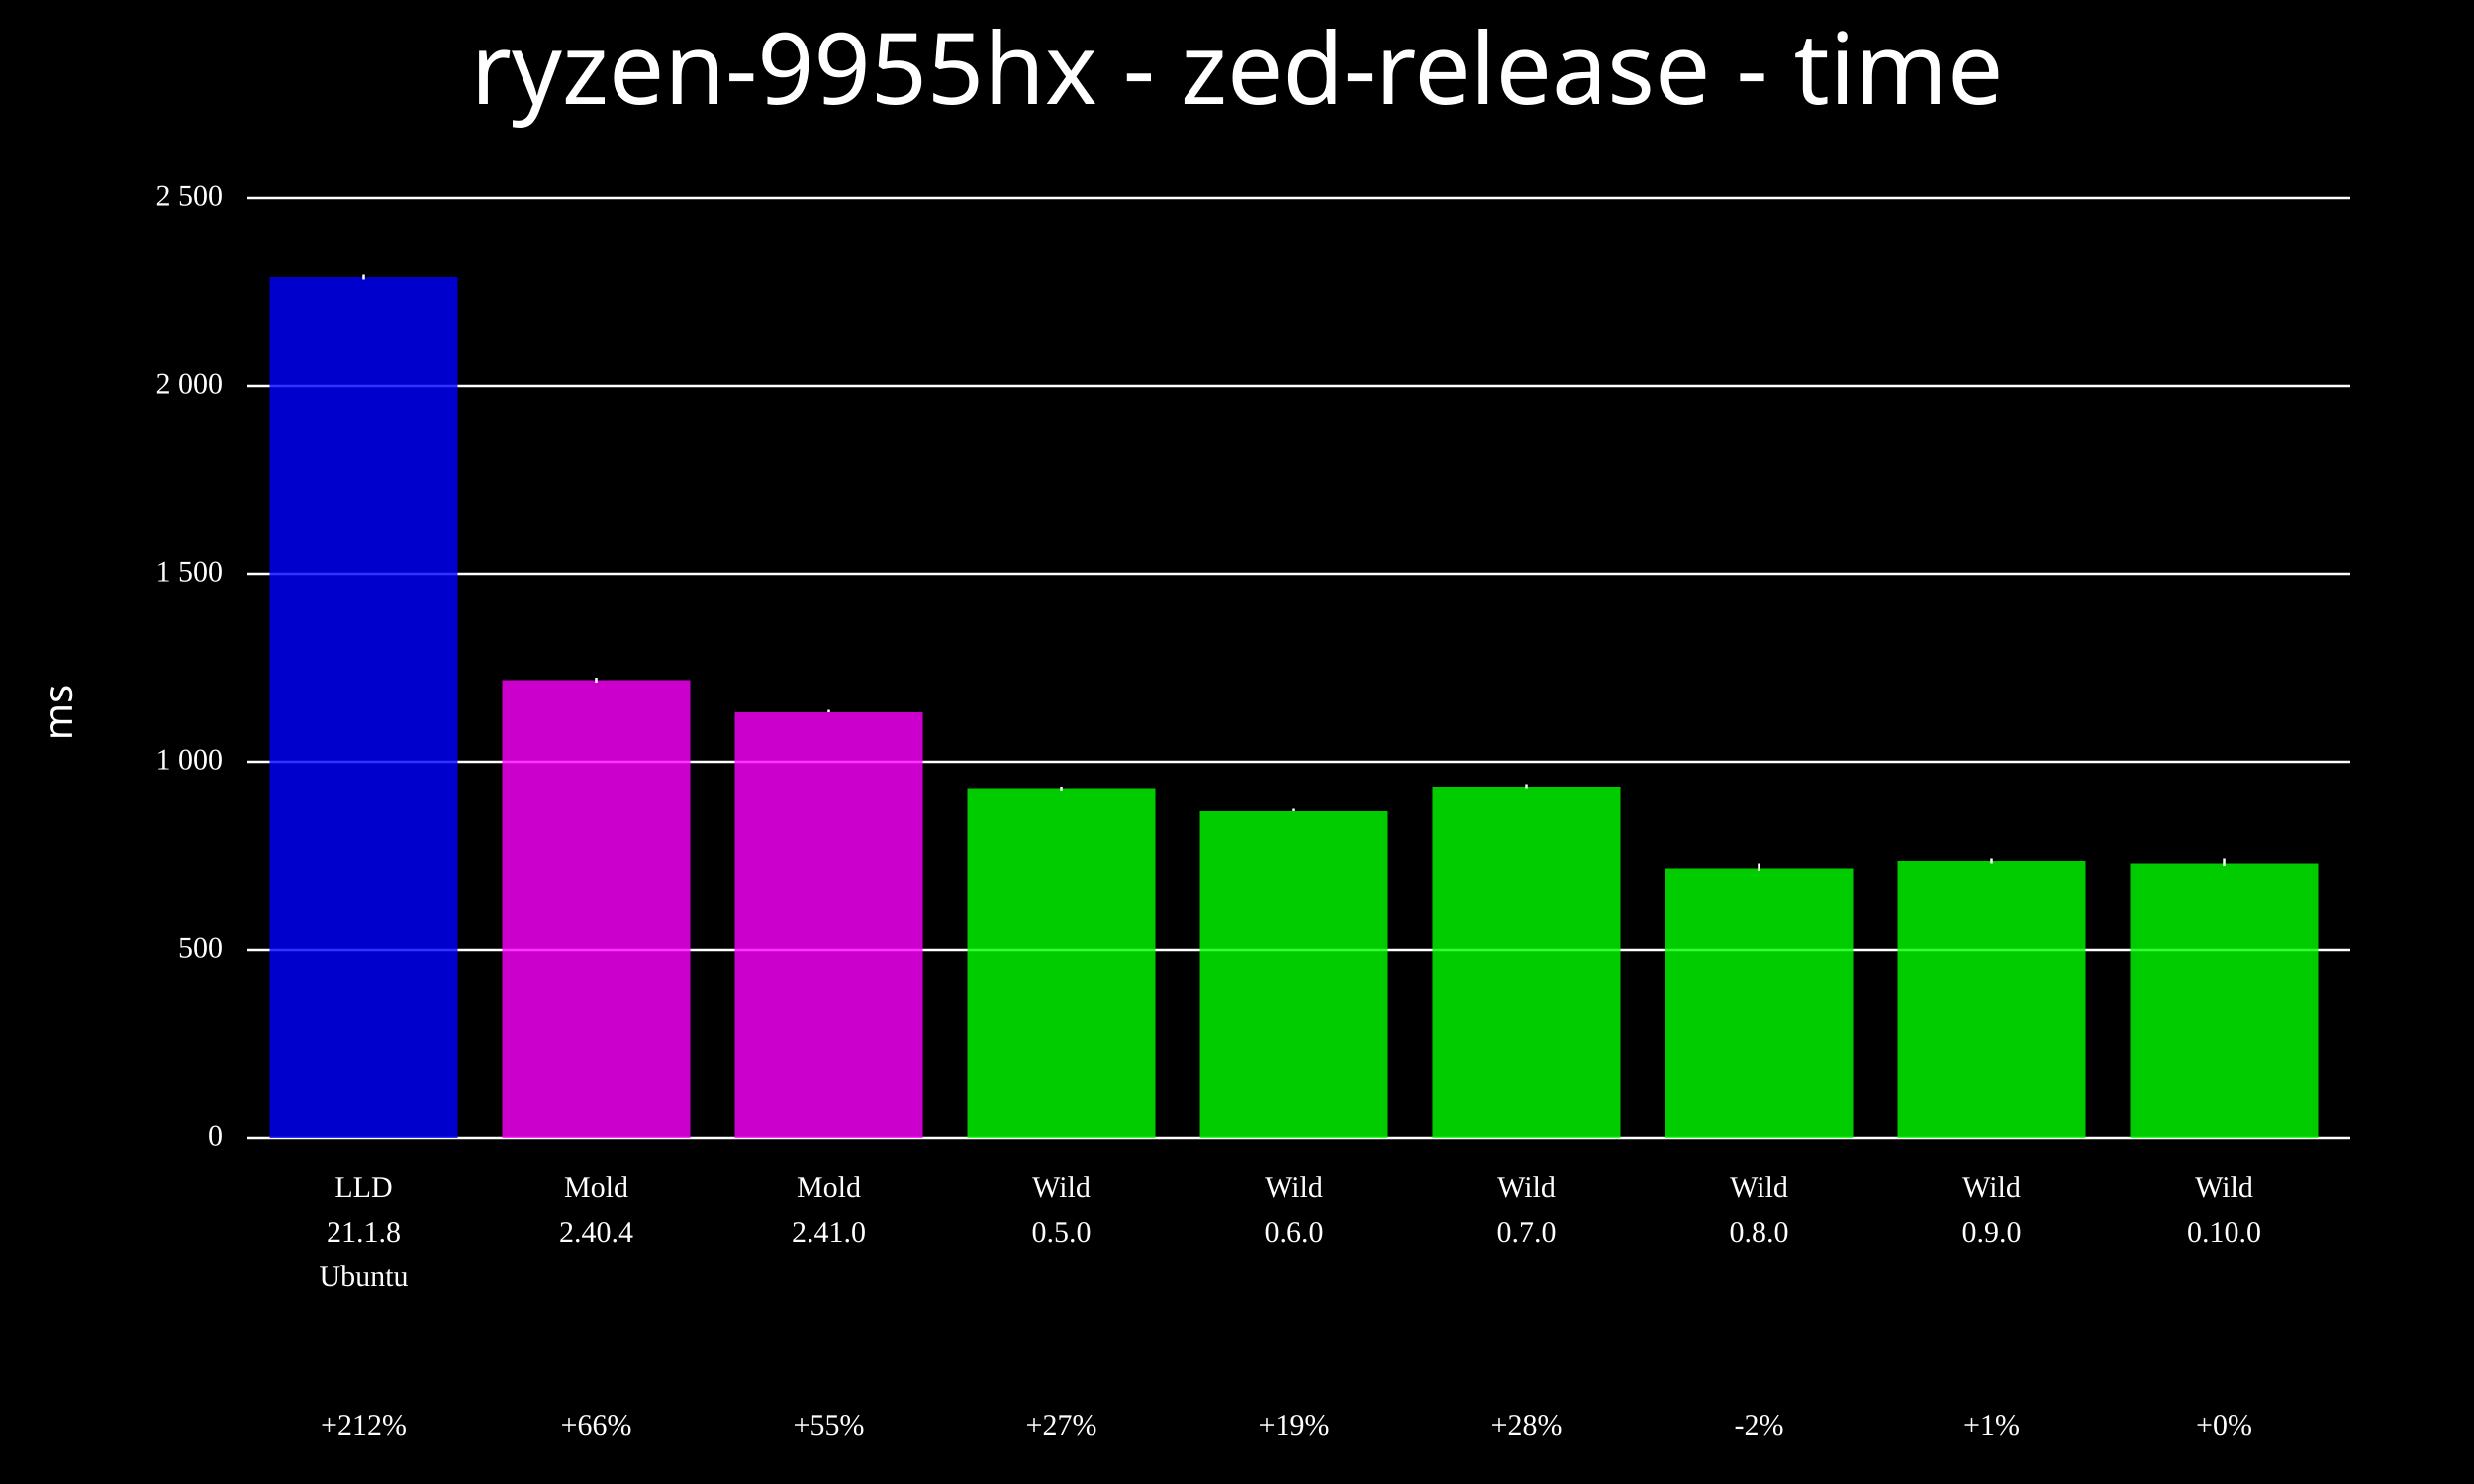
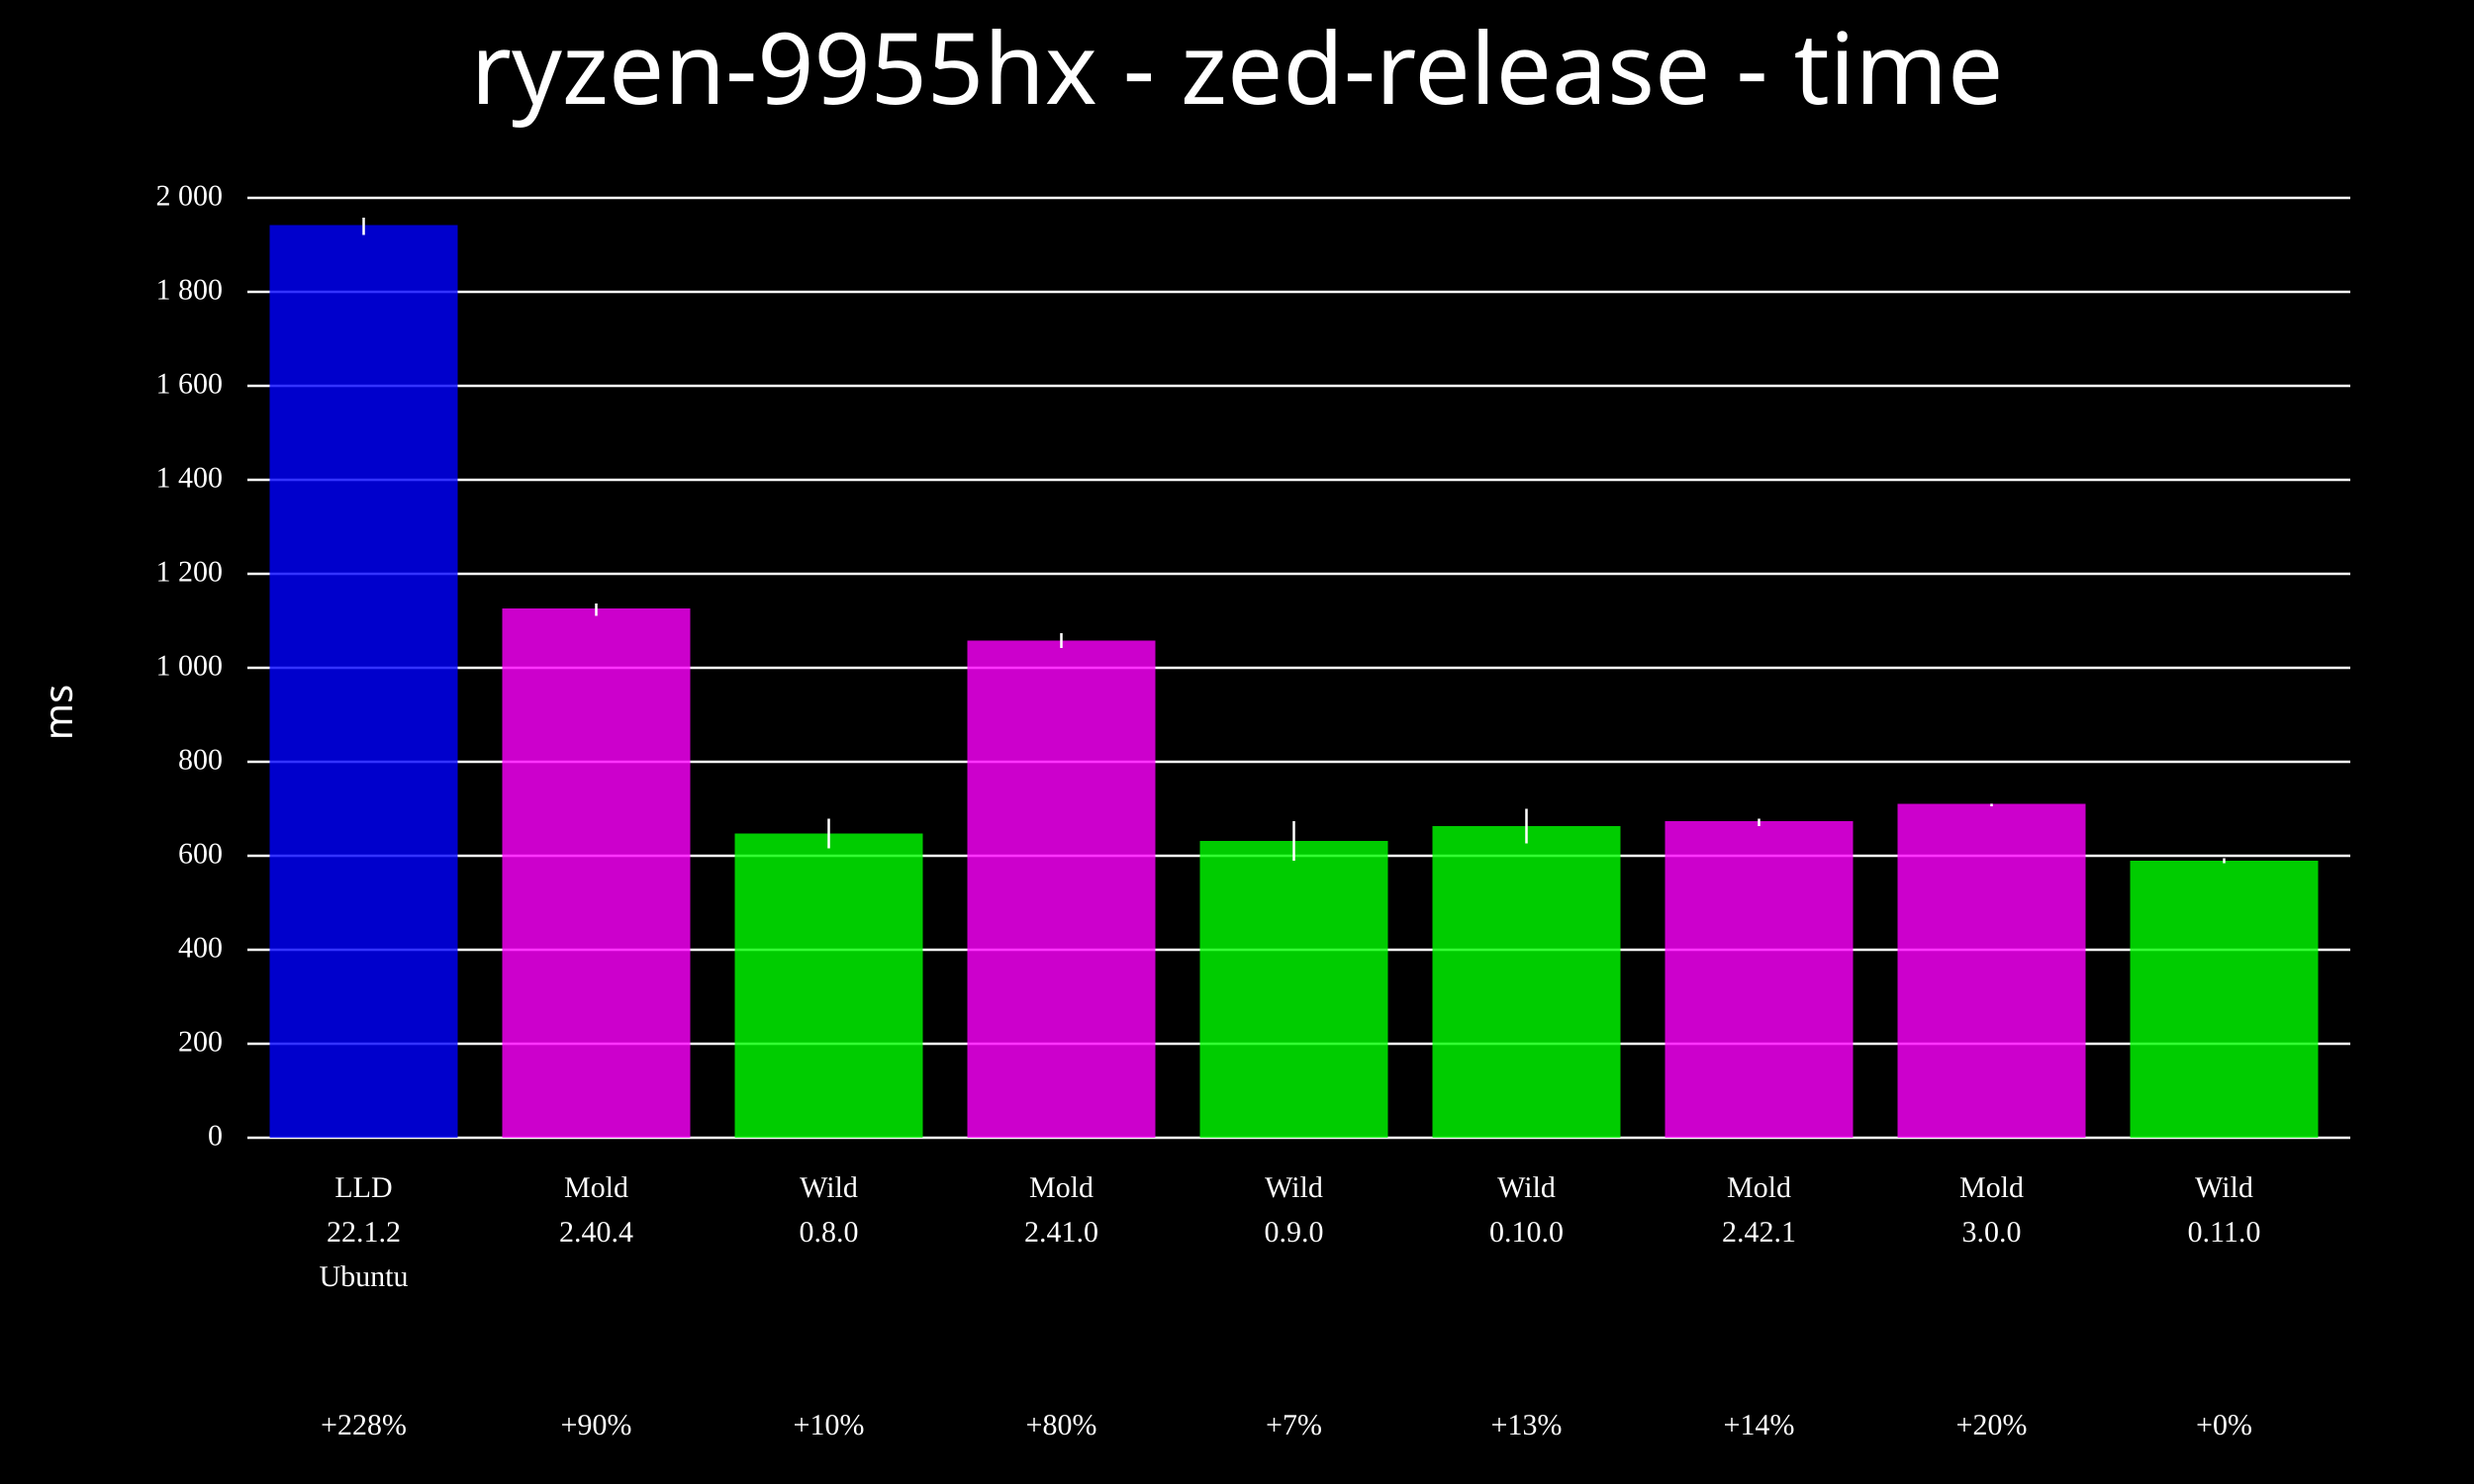
<svg xmlns="http://www.w3.org/2000/svg" width="1000" height="600" viewBox="0 0 1000 600">
  <rect x="0" y="0" width="1000" height="600" fill="#000000" />
  <text x="500" y="10" dy="0.8em" text-anchor="middle" font-family="sans-serif" font-size="40" fill="#FFFFFF">
ryzen-9955hx - zed-release - time</text>
  <text x="5" y="300" dy="0.76em" text-anchor="middle" font-family="sans-serif" font-size="16" fill="#FFFFFF" transform="rotate(270, 5, 288)">ms</text>
  <line x1="100" y1="460" x2="950" y2="460" stroke="#FFFFFF" />
  <text x="90" y="460" dy="0.5ex" text-anchor="end" fill="#FFFFFF">0</text>
+   <line x1="100" y1="422" x2="950" y2="422" stroke="#FFFFFF" />
+   <text x="90" y="422" dy="0.5ex" text-anchor="end" fill="#FFFFFF">200</text>
  <line x1="100" y1="384" x2="950" y2="384" stroke="#FFFFFF" />
-   <text x="90" y="384" dy="0.5ex" text-anchor="end" fill="#FFFFFF">500</text>
+   <text x="90" y="384" dy="0.5ex" text-anchor="end" fill="#FFFFFF">400</text>
+   <line x1="100" y1="346" x2="950" y2="346" stroke="#FFFFFF" />
+   <text x="90" y="346" dy="0.5ex" text-anchor="end" fill="#FFFFFF">600</text>
  <line x1="100" y1="308" x2="950" y2="308" stroke="#FFFFFF" />
-   <text x="90" y="308" dy="0.5ex" text-anchor="end" fill="#FFFFFF">1 000</text>
+   <text x="90" y="308" dy="0.5ex" text-anchor="end" fill="#FFFFFF">800</text>
+   <line x1="100" y1="270" x2="950" y2="270" stroke="#FFFFFF" />
+   <text x="90" y="270" dy="0.5ex" text-anchor="end" fill="#FFFFFF">1 000</text>
  <line x1="100" y1="232" x2="950" y2="232" stroke="#FFFFFF" />
-   <text x="90" y="232" dy="0.5ex" text-anchor="end" fill="#FFFFFF">1 500</text>
+   <text x="90" y="232" dy="0.5ex" text-anchor="end" fill="#FFFFFF">1 200</text>
+   <line x1="100" y1="194" x2="950" y2="194" stroke="#FFFFFF" />
+   <text x="90" y="194" dy="0.5ex" text-anchor="end" fill="#FFFFFF">1 400</text>
  <line x1="100" y1="156" x2="950" y2="156" stroke="#FFFFFF" />
-   <text x="90" y="156" dy="0.5ex" text-anchor="end" fill="#FFFFFF">2 000</text>
+   <text x="90" y="156" dy="0.5ex" text-anchor="end" fill="#FFFFFF">1 600</text>
+   <line x1="100" y1="118" x2="950" y2="118" stroke="#FFFFFF" />
+   <text x="90" y="118" dy="0.5ex" text-anchor="end" fill="#FFFFFF">1 800</text>
  <line x1="100" y1="80" x2="950" y2="80" stroke="#FFFFFF" />
-   <text x="90" y="80" dy="0.5ex" text-anchor="end" fill="#FFFFFF">2 500</text>
-   <rect fill="#0000FF" opacity="0.8" x="109" y="112" width="76" height="348" />
-   <line stroke="#FFFFFF" x1="147" y1="111" x2="147" y2="113" />
+   <text x="90" y="80" dy="0.5ex" text-anchor="end" fill="#FFFFFF">2 000</text>
+   <rect fill="#0000FF" opacity="0.8" x="109" y="91" width="76" height="369" />
+   <line stroke="#FFFFFF" x1="147" y1="88" x2="147" y2="95" />
  <text x="147" y="484" fill="#FFFFFF" text-anchor="middle">LLD</text>
-   <text x="147" y="502" fill="#FFFFFF" text-anchor="middle">21.1.8</text>
+   <text x="147" y="502" fill="#FFFFFF" text-anchor="middle">22.1.2</text>
  <text x="147" y="520" fill="#FFFFFF" text-anchor="middle">Ubuntu</text>
-   <text x="147" y="580" fill="#FFFFFF" text-anchor="middle">+212%</text>
-   <rect fill="#FF00FF" opacity="0.8" x="203" y="275" width="76" height="185" />
-   <line stroke="#FFFFFF" x1="241" y1="274" x2="241" y2="276" />
+   <text x="147" y="580" fill="#FFFFFF" text-anchor="middle">+228%</text>
+   <rect fill="#FF00FF" opacity="0.8" x="203" y="246" width="76" height="214" />
+   <line stroke="#FFFFFF" x1="241" y1="244" x2="241" y2="249" />
  <text x="241" y="484" fill="#FFFFFF" text-anchor="middle">Mold</text>
  <text x="241" y="502" fill="#FFFFFF" text-anchor="middle">2.40.4</text>
-   <text x="241" y="580" fill="#FFFFFF" text-anchor="middle">+66%</text>
-   <rect fill="#FF00FF" opacity="0.8" x="297" y="288" width="76" height="172" />
-   <line stroke="#FFFFFF" x1="335" y1="287" x2="335" y2="288" />
-   <text x="335" y="484" fill="#FFFFFF" text-anchor="middle">Mold</text>
-   <text x="335" y="502" fill="#FFFFFF" text-anchor="middle">2.41.0</text>
-   <text x="335" y="580" fill="#FFFFFF" text-anchor="middle">+55%</text>
-   <rect fill="#00FF00" opacity="0.8" x="391" y="319" width="76" height="141" />
-   <line stroke="#FFFFFF" x1="429" y1="318" x2="429" y2="320" />
-   <text x="429" y="484" fill="#FFFFFF" text-anchor="middle">Wild</text>
-   <text x="429" y="502" fill="#FFFFFF" text-anchor="middle">0.5.0</text>
-   <text x="429" y="580" fill="#FFFFFF" text-anchor="middle">+27%</text>
-   <rect fill="#00FF00" opacity="0.8" x="485" y="328" width="76" height="132" />
-   <line stroke="#FFFFFF" x1="523" y1="327" x2="523" y2="328" />
+   <text x="241" y="580" fill="#FFFFFF" text-anchor="middle">+90%</text>
+   <rect fill="#00FF00" opacity="0.8" x="297" y="337" width="76" height="123" />
+   <line stroke="#FFFFFF" x1="335" y1="331" x2="335" y2="343" />
+   <text x="335" y="484" fill="#FFFFFF" text-anchor="middle">Wild</text>
+   <text x="335" y="502" fill="#FFFFFF" text-anchor="middle">0.8.0</text>
+   <text x="335" y="580" fill="#FFFFFF" text-anchor="middle">+10%</text>
+   <rect fill="#FF00FF" opacity="0.8" x="391" y="259" width="76" height="201" />
+   <line stroke="#FFFFFF" x1="429" y1="256" x2="429" y2="262" />
+   <text x="429" y="484" fill="#FFFFFF" text-anchor="middle">Mold</text>
+   <text x="429" y="502" fill="#FFFFFF" text-anchor="middle">2.41.0</text>
+   <text x="429" y="580" fill="#FFFFFF" text-anchor="middle">+80%</text>
+   <rect fill="#00FF00" opacity="0.8" x="485" y="340" width="76" height="120" />
+   <line stroke="#FFFFFF" x1="523" y1="332" x2="523" y2="348" />
  <text x="523" y="484" fill="#FFFFFF" text-anchor="middle">Wild</text>
-   <text x="523" y="502" fill="#FFFFFF" text-anchor="middle">0.6.0</text>
-   <text x="523" y="580" fill="#FFFFFF" text-anchor="middle">+19%</text>
-   <rect fill="#00FF00" opacity="0.8" x="579" y="318" width="76" height="142" />
-   <line stroke="#FFFFFF" x1="617" y1="317" x2="617" y2="319" />
+   <text x="523" y="502" fill="#FFFFFF" text-anchor="middle">0.9.0</text>
+   <text x="523" y="580" fill="#FFFFFF" text-anchor="middle">+7%</text>
+   <rect fill="#00FF00" opacity="0.8" x="579" y="334" width="76" height="126" />
+   <line stroke="#FFFFFF" x1="617" y1="327" x2="617" y2="341" />
  <text x="617" y="484" fill="#FFFFFF" text-anchor="middle">Wild</text>
-   <text x="617" y="502" fill="#FFFFFF" text-anchor="middle">0.7.0</text>
-   <text x="617" y="580" fill="#FFFFFF" text-anchor="middle">+28%</text>
-   <rect fill="#00FF00" opacity="0.8" x="673" y="351" width="76" height="109" />
-   <line stroke="#FFFFFF" x1="711" y1="349" x2="711" y2="352" />
-   <text x="711" y="484" fill="#FFFFFF" text-anchor="middle">Wild</text>
-   <text x="711" y="502" fill="#FFFFFF" text-anchor="middle">0.8.0</text>
-   <text x="711" y="580" fill="#FFFFFF" text-anchor="middle">-2%</text>
-   <rect fill="#00FF00" opacity="0.8" x="767" y="348" width="76" height="112" />
-   <line stroke="#FFFFFF" x1="805" y1="347" x2="805" y2="349" />
-   <text x="805" y="484" fill="#FFFFFF" text-anchor="middle">Wild</text>
-   <text x="805" y="502" fill="#FFFFFF" text-anchor="middle">0.9.0</text>
-   <text x="805" y="580" fill="#FFFFFF" text-anchor="middle">+1%</text>
-   <rect fill="#00FF00" opacity="0.8" x="861" y="349" width="76" height="111" />
-   <line stroke="#FFFFFF" x1="899" y1="347" x2="899" y2="350" />
+   <text x="617" y="502" fill="#FFFFFF" text-anchor="middle">0.10.0</text>
+   <text x="617" y="580" fill="#FFFFFF" text-anchor="middle">+13%</text>
+   <rect fill="#FF00FF" opacity="0.8" x="673" y="332" width="76" height="128" />
+   <line stroke="#FFFFFF" x1="711" y1="331" x2="711" y2="334" />
+   <text x="711" y="484" fill="#FFFFFF" text-anchor="middle">Mold</text>
+   <text x="711" y="502" fill="#FFFFFF" text-anchor="middle">2.42.1</text>
+   <text x="711" y="580" fill="#FFFFFF" text-anchor="middle">+14%</text>
+   <rect fill="#FF00FF" opacity="0.8" x="767" y="325" width="76" height="135" />
+   <line stroke="#FFFFFF" x1="805" y1="325" x2="805" y2="326" />
+   <text x="805" y="484" fill="#FFFFFF" text-anchor="middle">Mold</text>
+   <text x="805" y="502" fill="#FFFFFF" text-anchor="middle">3.0.0</text>
+   <text x="805" y="580" fill="#FFFFFF" text-anchor="middle">+20%</text>
+   <rect fill="#00FF00" opacity="0.8" x="861" y="348" width="76" height="112" />
+   <line stroke="#FFFFFF" x1="899" y1="347" x2="899" y2="349" />
  <text x="899" y="484" fill="#FFFFFF" text-anchor="middle">Wild</text>
-   <text x="899" y="502" fill="#FFFFFF" text-anchor="middle">0.10.0</text>
+   <text x="899" y="502" fill="#FFFFFF" text-anchor="middle">0.11.0</text>
  <text x="899" y="580" fill="#FFFFFF" text-anchor="middle">+0%</text>
</svg>
